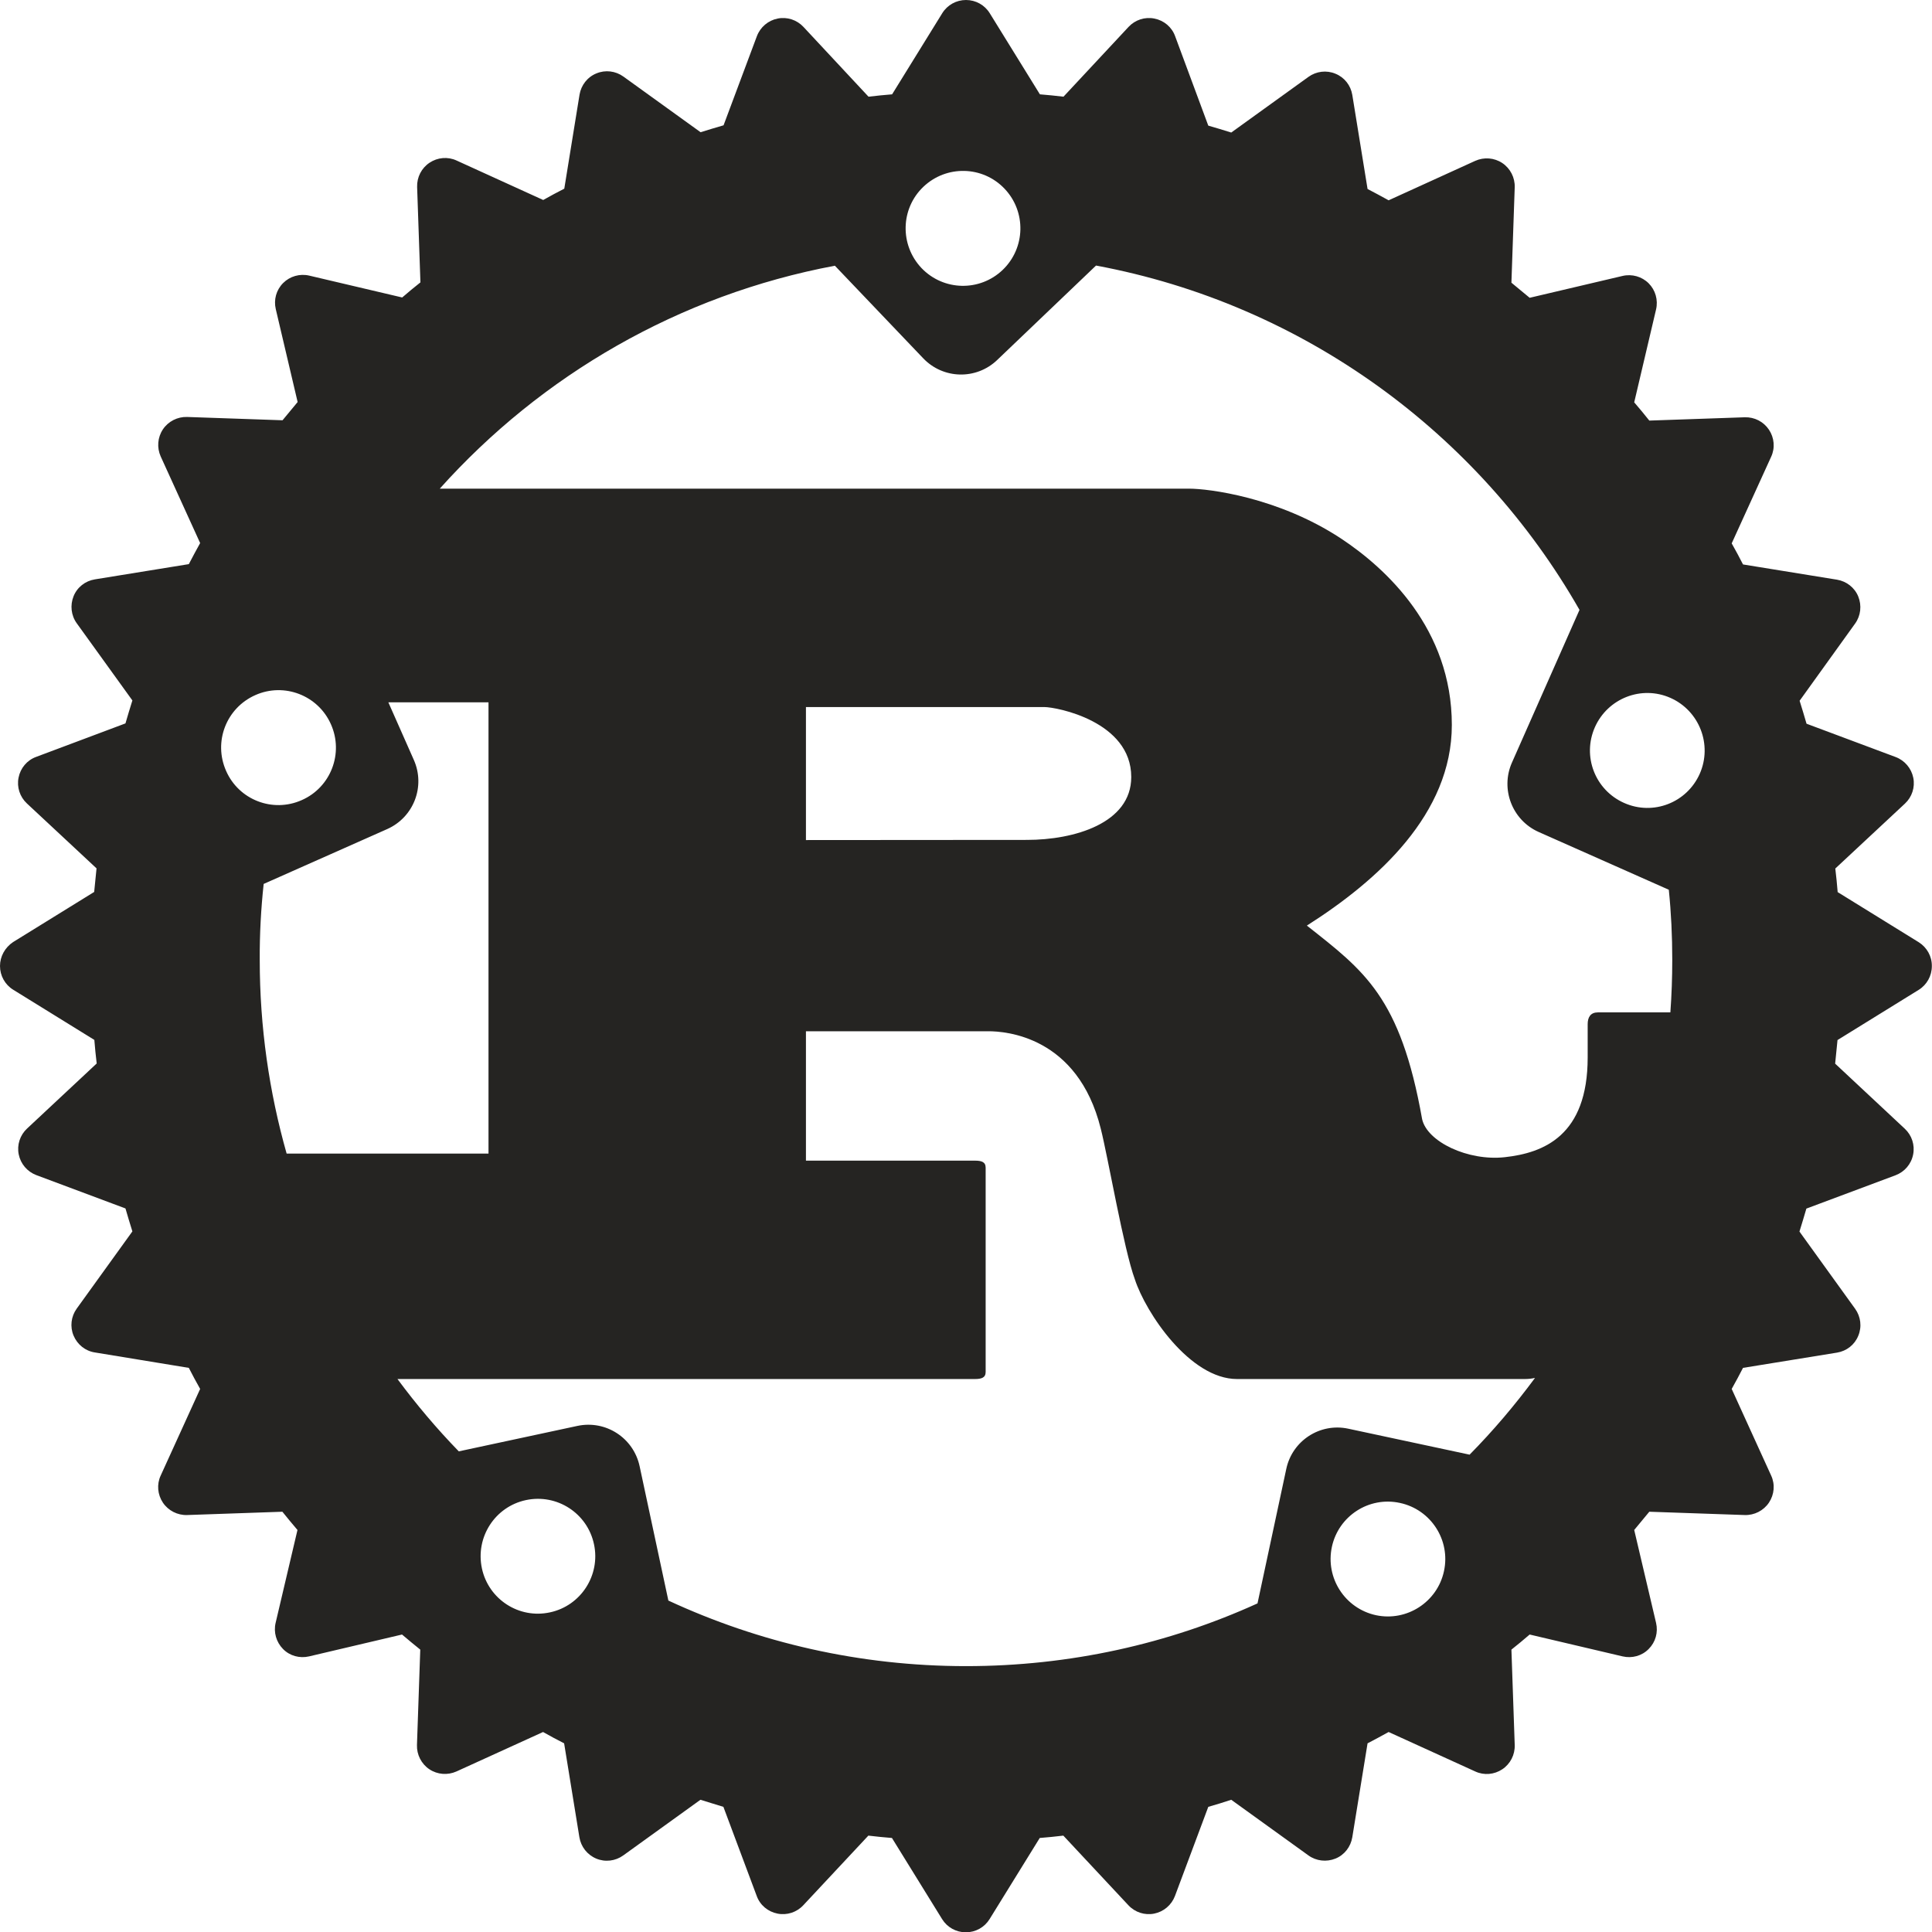
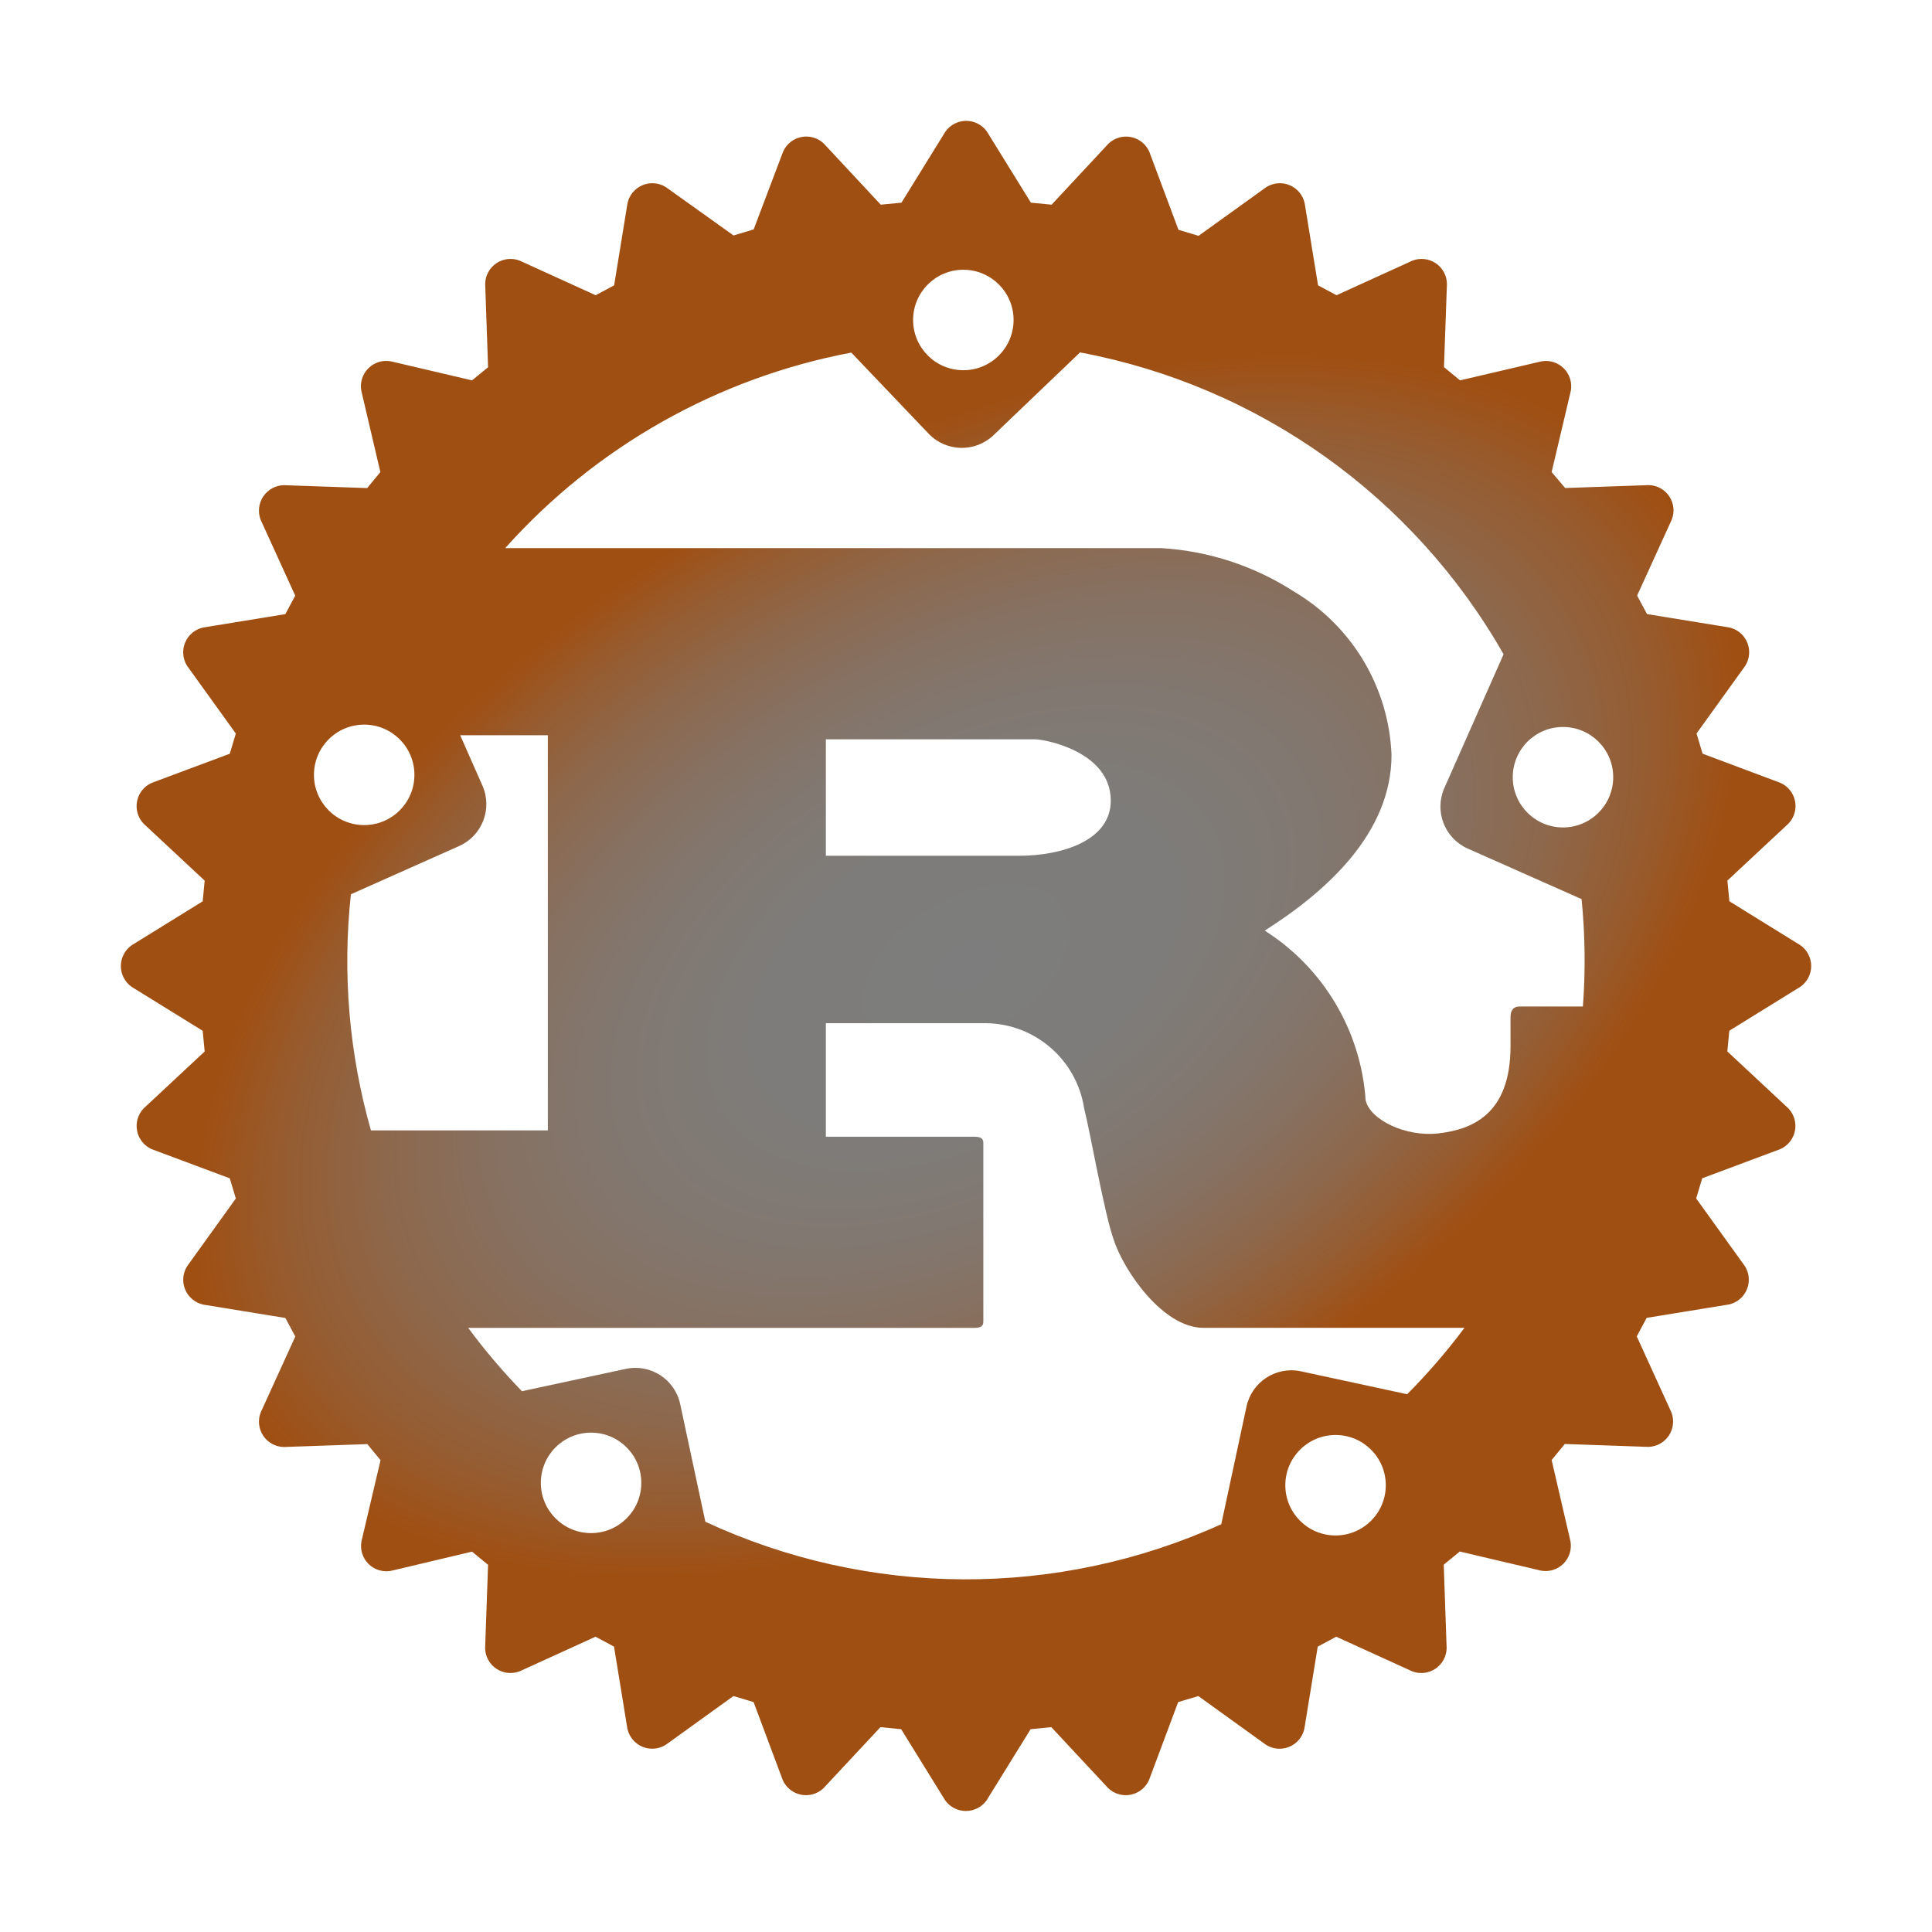
- <svg xmlns="http://www.w3.org/2000/svg" version="1.1" id="Layer_1" x="0px" y="0px" viewBox="0 0 122.88 122.88" style="enable-background:new 0 0 122.88 122.88" xml:space="preserve">
-   <style type="text/css">.st0{fill-rule:evenodd;clip-rule:evenodd;fill:#252422;}</style>
-   <g>
-     <path class="st0" d="M101.44,46.25c0.82-1.84,2.97-2.68,4.81-1.86c1.84,0.82,2.67,2.98,1.86,4.82c-0.82,1.85-2.97,2.68-4.81,1.86 C101.45,50.25,100.62,48.1,101.44,46.25L101.44,46.25z M58.73,11.88c1.46-1.39,3.77-1.34,5.16,0.12c1.39,1.46,1.34,3.77-0.12,5.17 c-1.46,1.39-3.76,1.34-5.16-0.12C57.22,15.58,57.27,13.27,58.73,11.88L58.73,11.88z M106.36,61.05c0,1.12-0.04,2.23-0.12,3.34 h-4.61c-0.46,0-0.65,0.3-0.65,0.75v2.12c0,4.98-2.81,6.07-5.27,6.34c-2.34,0.26-4.94-0.98-5.26-2.42 c-1.38-7.78-3.69-9.44-7.33-12.31c4.52-2.87,9.22-7.1,9.22-12.76c0-6.12-4.19-9.97-7.05-11.86c-4.01-2.64-8.45-3.17-9.65-3.17 H27.97c6.46-7.21,15.22-12.32,25.13-14.18l5.62,5.89c1.27,1.33,3.37,1.38,4.7,0.11l6.29-6.01c13.17,2.45,24.33,10.65,30.75,21.9 l-4.3,9.72c-0.74,1.68,0.02,3.65,1.69,4.4l8.29,3.68C106.29,58.05,106.36,59.54,106.36,61.05L106.36,61.05z M51.26,53.43v-8.46 h15.16c0.78,0,5.53,0.91,5.53,4.45c0,2.95-3.64,4-6.63,4L51.26,53.43L51.26,53.43L51.26,53.43z M16.77,56.22l7.86-3.49 c1.68-0.75,2.44-2.71,1.69-4.4l-1.62-3.66h6.37v28.7H18.23c-1.11-3.92-1.71-8.05-1.71-12.32C16.51,59.41,16.6,57.8,16.77,56.22 L16.77,56.22z M21.05,46.07c0.82,1.84-0.01,4.01-1.86,4.82c-1.84,0.82-4-0.01-4.81-1.86c-0.82-1.85,0.01-4,1.86-4.82 C18.08,43.39,20.24,44.23,21.05,46.07L21.05,46.07z M34.98,102.55c-1.97,0.43-3.91-0.83-4.33-2.8c-0.42-1.98,0.83-3.92,2.8-4.34 c1.97-0.42,3.91,0.83,4.33,2.81C38.2,100.18,36.95,102.13,34.98,102.55L34.98,102.55z M85.76,90.87c-1.8-0.39-3.57,0.76-3.95,2.56 l-1.83,8.55c-5.65,2.57-11.93,3.99-18.54,3.99c-6.76,0-13.17-1.5-18.93-4.17l-1.83-8.55c-0.39-1.8-2.15-2.94-3.95-2.56l-7.55,1.62 c-1.4-1.44-2.7-2.98-3.9-4.6H62c0.42,0,0.69-0.08,0.69-0.45V74.27c0-0.38-0.28-0.45-0.69-0.45H51.26v-8.23h11.61 c1.06,0,5.67,0.3,7.14,6.19c0.46,1.81,1.47,7.7,2.17,9.59c0.69,2.12,3.5,6.34,6.5,6.34h18.29c0.21,0,0.43-0.02,0.66-0.07 c-1.27,1.72-2.66,3.36-4.16,4.88L85.76,90.87L85.76,90.87z M87.51,102.73c-1.97-0.43-3.22-2.37-2.8-4.34 c0.42-1.97,2.36-3.23,4.33-2.8c1.97,0.42,3.23,2.37,2.8,4.34C91.42,101.89,89.48,103.15,87.51,102.73L87.51,102.73z M122.04,59.93 l-5.16-3.19c-0.04-0.5-0.09-1-0.15-1.5l4.43-4.13c0.45-0.42,0.65-1.04,0.53-1.64c-0.12-0.6-0.54-1.1-1.12-1.32l-5.67-2.12 c-0.14-0.49-0.29-0.98-0.44-1.46l3.53-4.91c0.36-0.5,0.43-1.15,0.2-1.72c-0.23-0.57-0.75-0.97-1.35-1.07l-5.98-0.97 c-0.23-0.45-0.47-0.9-0.72-1.34l2.51-5.51c0.26-0.56,0.2-1.21-0.14-1.72c-0.34-0.51-0.92-0.81-1.54-0.79l-6.07,0.21 c-0.31-0.39-0.63-0.78-0.96-1.16l1.39-5.91c0.14-0.6-0.04-1.23-0.47-1.66c-0.43-0.43-1.06-0.61-1.66-0.47l-5.91,1.39 c-0.38-0.32-0.77-0.64-1.16-0.96l0.21-6.07c0.02-0.61-0.28-1.2-0.79-1.54c-0.51-0.34-1.16-0.39-1.72-0.14l-5.51,2.51 c-0.44-0.24-0.89-0.49-1.34-0.72l-0.97-5.98c-0.1-0.61-0.5-1.12-1.07-1.35c-0.57-0.24-1.22-0.16-1.72,0.2l-4.91,3.54 c-0.48-0.15-0.97-0.3-1.46-0.44L74.74,2.3c-0.21-0.58-0.71-1-1.32-1.12c-0.6-0.12-1.22,0.08-1.64,0.53l-4.14,4.44 c-0.5-0.06-1-0.11-1.5-0.15l-3.19-5.16C62.63,0.32,62.06,0,61.44,0c-0.62,0-1.19,0.32-1.51,0.84L56.74,6c-0.5,0.04-1,0.09-1.5,0.15 L51.1,1.71c-0.42-0.45-1.04-0.65-1.64-0.53c-0.6,0.12-1.1,0.54-1.32,1.12l-2.12,5.67c-0.49,0.14-0.98,0.29-1.46,0.44l-4.91-3.54 c-0.5-0.36-1.15-0.44-1.72-0.2c-0.57,0.23-0.97,0.75-1.07,1.35l-0.97,5.98c-0.45,0.23-0.9,0.47-1.34,0.72l-5.51-2.51 c-0.56-0.26-1.21-0.2-1.72,0.14c-0.51,0.34-0.81,0.92-0.79,1.54l0.21,6.07c-0.39,0.31-0.78,0.63-1.16,0.96l-5.91-1.39 c-0.6-0.14-1.23,0.04-1.66,0.47c-0.44,0.44-0.61,1.06-0.47,1.66l1.39,5.91c-0.32,0.38-0.64,0.77-0.96,1.16l-6.07-0.21 c-0.61-0.02-1.2,0.28-1.54,0.79c-0.34,0.51-0.39,1.16-0.14,1.72l2.51,5.51c-0.24,0.44-0.49,0.89-0.72,1.34l-5.98,0.97 c-0.61,0.1-1.12,0.5-1.35,1.07c-0.23,0.57-0.16,1.22,0.2,1.72l3.54,4.91c-0.15,0.48-0.3,0.97-0.44,1.46L2.3,48.14 c-0.58,0.21-1,0.71-1.12,1.32c-0.12,0.6,0.08,1.22,0.53,1.64l4.43,4.13c-0.05,0.5-0.1,1-0.15,1.5l-5.16,3.19 C0.32,60.26,0,60.83,0,61.44c0,0.62,0.32,1.19,0.84,1.51L6,66.14c0.04,0.5,0.09,1,0.15,1.5l-4.43,4.14 c-0.45,0.42-0.65,1.04-0.53,1.64c0.12,0.6,0.54,1.1,1.12,1.32l5.67,2.12c0.14,0.49,0.29,0.98,0.44,1.46l-3.54,4.91 c-0.36,0.5-0.44,1.15-0.2,1.72c0.24,0.57,0.75,0.98,1.36,1.07L12.01,87c0.23,0.45,0.47,0.9,0.72,1.34l-2.51,5.51 c-0.26,0.56-0.2,1.21,0.14,1.72c0.34,0.51,0.93,0.81,1.54,0.79l6.06-0.21c0.32,0.39,0.63,0.78,0.96,1.16l-1.39,5.91 c-0.14,0.6,0.04,1.22,0.47,1.66c0.43,0.44,1.06,0.61,1.66,0.47l5.91-1.39c0.38,0.33,0.77,0.64,1.16,0.96l-0.21,6.07 c-0.02,0.61,0.28,1.2,0.79,1.54c0.51,0.34,1.16,0.39,1.72,0.14l5.51-2.51c0.44,0.25,0.89,0.49,1.34,0.72l0.97,5.97 c0.1,0.61,0.5,1.12,1.07,1.36c0.57,0.24,1.22,0.16,1.72-0.2l4.91-3.54c0.48,0.15,0.97,0.3,1.46,0.45l2.12,5.67 c0.21,0.58,0.71,1,1.32,1.12c0.6,0.12,1.22-0.08,1.64-0.53l4.14-4.43c0.5,0.06,1,0.11,1.5,0.15l3.19,5.16 c0.32,0.52,0.89,0.84,1.51,0.84c0.62,0,1.19-0.32,1.51-0.84l3.19-5.16c0.5-0.04,1-0.09,1.5-0.15l4.14,4.43 c0.42,0.45,1.04,0.65,1.64,0.53c0.6-0.12,1.1-0.54,1.32-1.12l2.12-5.67c0.49-0.14,0.98-0.29,1.46-0.45l4.91,3.54 c0.5,0.36,1.15,0.43,1.72,0.2c0.57-0.23,0.97-0.75,1.07-1.36l0.97-5.97c0.45-0.23,0.9-0.48,1.34-0.72l5.51,2.51 c0.56,0.26,1.21,0.2,1.72-0.14c0.51-0.34,0.81-0.92,0.79-1.54l-0.21-6.07c0.39-0.31,0.78-0.63,1.16-0.96l5.91,1.39 c0.6,0.14,1.23-0.03,1.66-0.47c0.44-0.44,0.61-1.06,0.47-1.66l-1.39-5.91c0.32-0.38,0.64-0.77,0.96-1.16l6.07,0.21 c0.61,0.02,1.2-0.28,1.54-0.79c0.34-0.51,0.4-1.16,0.14-1.72l-2.51-5.51c0.25-0.45,0.49-0.89,0.72-1.34l5.98-0.97 c0.61-0.1,1.12-0.5,1.35-1.07c0.24-0.57,0.16-1.22-0.2-1.72l-3.54-4.91c0.15-0.49,0.3-0.97,0.44-1.46l5.67-2.12 c0.58-0.22,1-0.71,1.12-1.32c0.12-0.6-0.08-1.22-0.53-1.64l-4.43-4.14c0.05-0.5,0.1-1,0.15-1.5l5.16-3.19 c0.52-0.32,0.84-0.89,0.84-1.51C122.88,60.83,122.56,60.26,122.04,59.93L122.04,59.93z" />
-   </g>
+ <svg xmlns="http://www.w3.org/2000/svg" width="32" height="32" fill="none">
+   <path d="M15.124 5.3a.832.832 0 111.664 0 .832.832 0 01-1.664 0zM5.2 12.834a.832.832 0 111.664 0 .832.832 0 01-1.664 0zm19.856.039a.832.832 0 111.664 0 .832.832 0 01-1.664 0zm-17.451 1.14a.76.76 0 00.386-1l-.369-.835h1.452v6.545h-2.93a10.246 10.246 0 01-.332-3.911l1.793-.799zm6.074.161v-1.929h3.458c.179 0 1.261.206 1.261 1.016 0 .672-.83.913-1.513.913h-3.206zM8.958 24.561a.832.832 0 111.664 0 .832.832 0 01-1.664 0zm12.331.039a.832.832 0 111.664 0 .832.832 0 01-1.664 0zm.257-1.887a.76.76 0 00-.9.584l-.418 1.949a10.246 10.246 0 01-8.545-.041l-.417-1.949a.758.758 0 00-.9-.583l-1.721.37c-.32-.33-.617-.68-.89-1.049h8.374c.095 0 .158-.017.158-.1v-2.966c0-.086-.063-.1-.158-.1h-2.45v-1.881h2.649a1.665 1.665 0 011.629 1.412c.105.413.336 1.757.494 2.187.157.483.8 1.447 1.482 1.447h4.323c-.29.389-.607.756-.949 1.1l-1.761-.38zm4.65-7.821c.059.591.066 1.186.022 1.779h-1.051c-.105 0-.148.069-.148.172v.483c0 1.136-.641 1.384-1.2 1.447-.535.06-1.128-.224-1.2-.551a3.616 3.616 0 00-1.671-2.808c1.03-.654 2.1-1.619 2.1-2.911a3.294 3.294 0 00-1.608-2.7 4.562 4.562 0 00-2.2-.724H8.367A10.246 10.246 0 0114.1 5.84l1.282 1.344a.76.76 0 001.073.025l1.434-1.372a10.246 10.246 0 017.015 5l-.982 2.217a.761.761 0 00.386 1l1.888.838zm2.448.036l-.033-.343 1.011-.943a.42.42 0 00-.134-.676l-1.288-.483-.1-.334.806-1.12a.42.42 0 00-.263-.636l-1.363-.222-.164-.306.573-1.257a.418.418 0 00-.382-.573l-1.383.048-.224-.264.318-1.347a.42.42 0 00-.487-.487l-1.348.315-.266-.219.049-1.381a.42.42 0 00-.572-.383l-1.257.573-.306-.164-.222-1.363a.421.421 0 00-.636-.263l-1.121.806-.333-.1-.483-1.293a.421.421 0 00-.675-.135l-.943 1.012-.343-.033-.728-1.177a.421.421 0 00-.688 0l-.728 1.177-.343.033-.943-1.012a.42.42 0 00-.675.135L12.483 3.8l-.333.1-1.12-.8a.421.421 0 00-.636.263l-.222 1.363-.306.164-1.258-.573a.42.42 0 00-.572.383l.048 1.383-.266.217-1.347-.316a.42.42 0 00-.487.487L6.3 7.819l-.218.265L4.7 8.036a.422.422 0 00-.383.573l.573 1.257-.164.306-1.363.222a.42.42 0 00-.263.636l.806 1.12-.1.334-1.293.483a.421.421 0 00-.134.676l1.011.943-.033.343-1.177.728a.421.421 0 000 .688l1.177.728.033.343-1.011.943a.421.421 0 00.134.675l1.293.483.1.334-.806 1.121a.421.421 0 00.264.636l1.363.222.164.307-.573 1.257a.42.42 0 00.383.573l1.383-.048.219.266-.317 1.348a.42.42 0 00.487.486l1.345-.319.266.218-.049 1.382a.42.42 0 00.572.382l1.257-.573.306.164.222 1.362a.421.421 0 00.636.264l1.12-.807.334.1.483 1.292a.421.421 0 00.675.134l.943-1.011.343.034.728 1.177a.422.422 0 00.688 0l.728-1.177.343-.034.943 1.011a.421.421 0 00.675-.134l.483-1.292.334-.1 1.12.807a.42.42 0 00.636-.264l.222-1.362.306-.164 1.257.573a.42.42 0 00.572-.382l-.048-1.384.265-.218 1.347.317a.419.419 0 00.487-.486l-.312-1.346.218-.266 1.383.048a.42.42 0 00.382-.573l-.573-1.257.164-.307 1.363-.222a.42.42 0 00.263-.636l-.806-1.12.1-.334 1.293-.483a.42.42 0 00.134-.675l-1.011-.943.033-.343 1.177-.728a.42.42 0 000-.688l-1.176-.728z" fill="url(#paint0_radial)" />
+   <defs>
+     <radialGradient id="paint0_radial" cx="0" cy="0" r="1" gradientUnits="userSpaceOnUse" gradientTransform="matrix(12.12436 -7 4.2 7.27461 16 16)">
+       <stop stop-color="#7D7D7D" />
+       <stop offset=".267" stop-color="#7E7C7A" />
+       <stop offset=".45" stop-color="#817871" />
+       <stop offset=".608" stop-color="#867162" />
+       <stop offset=".753" stop-color="#8D684C" />
+       <stop offset=".886" stop-color="#965C30" />
+       <stop offset="1" stop-color="#A04F12" />
+     </radialGradient>
+   </defs>
</svg>
